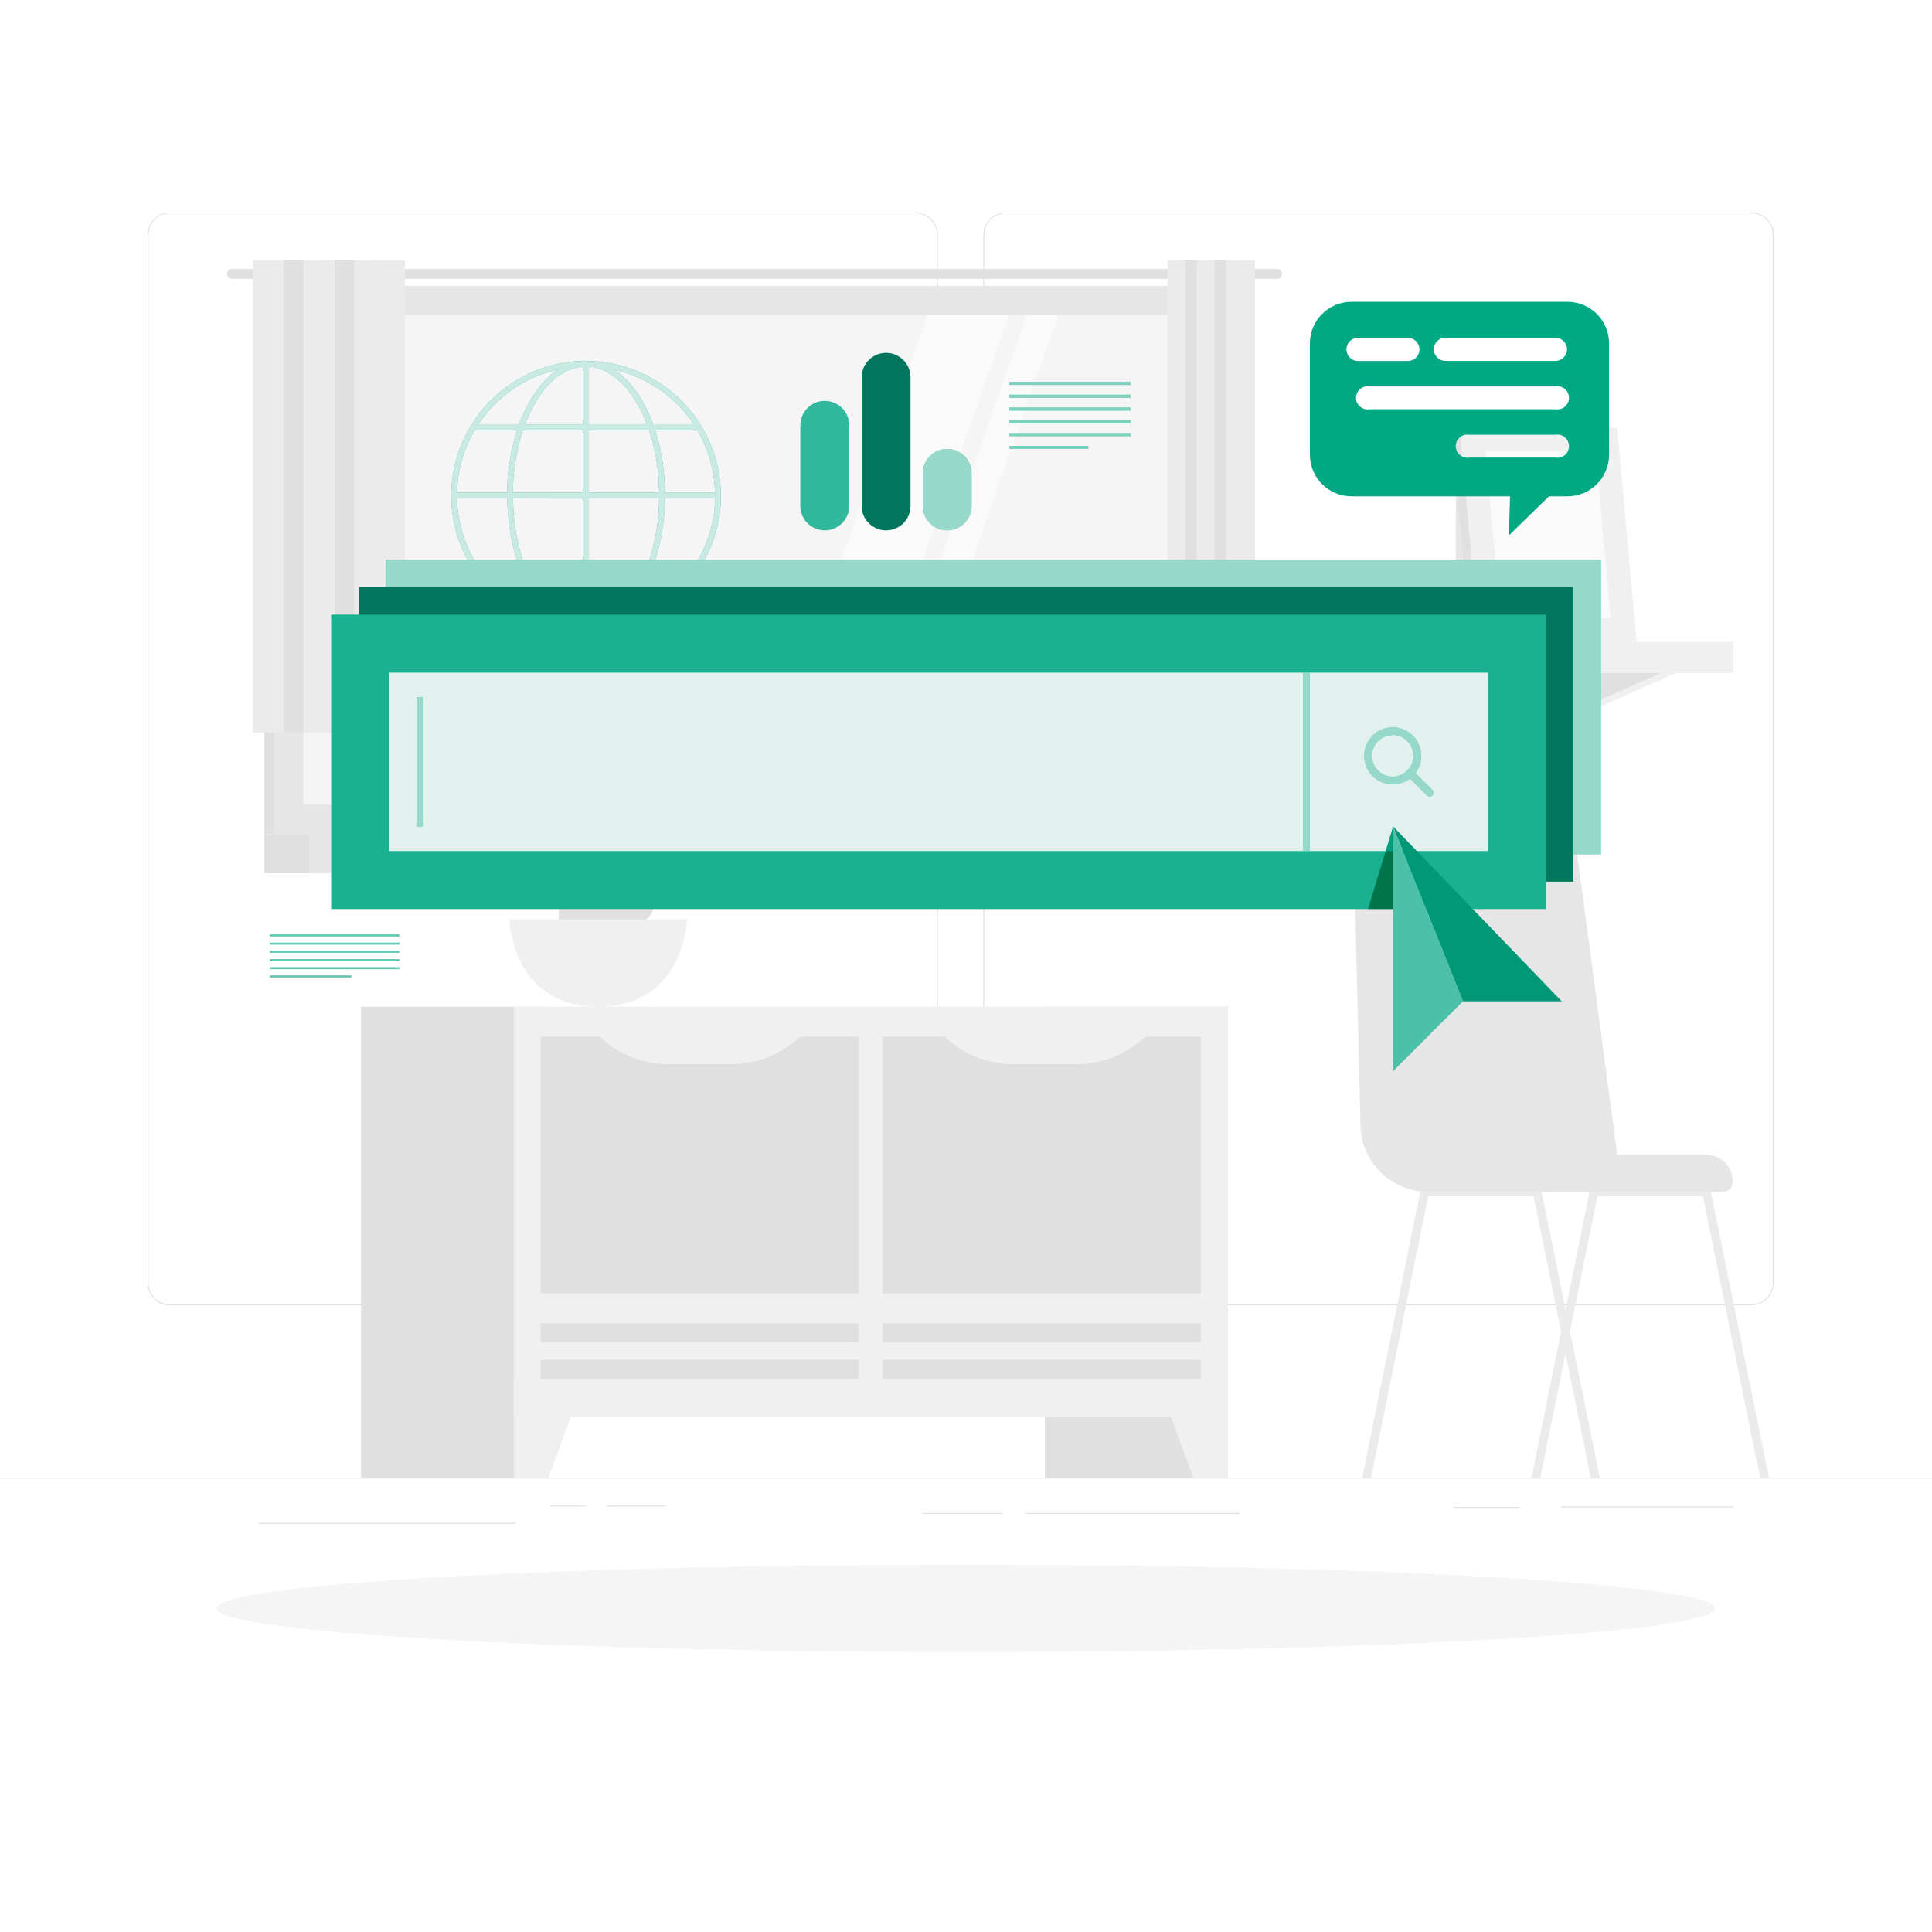
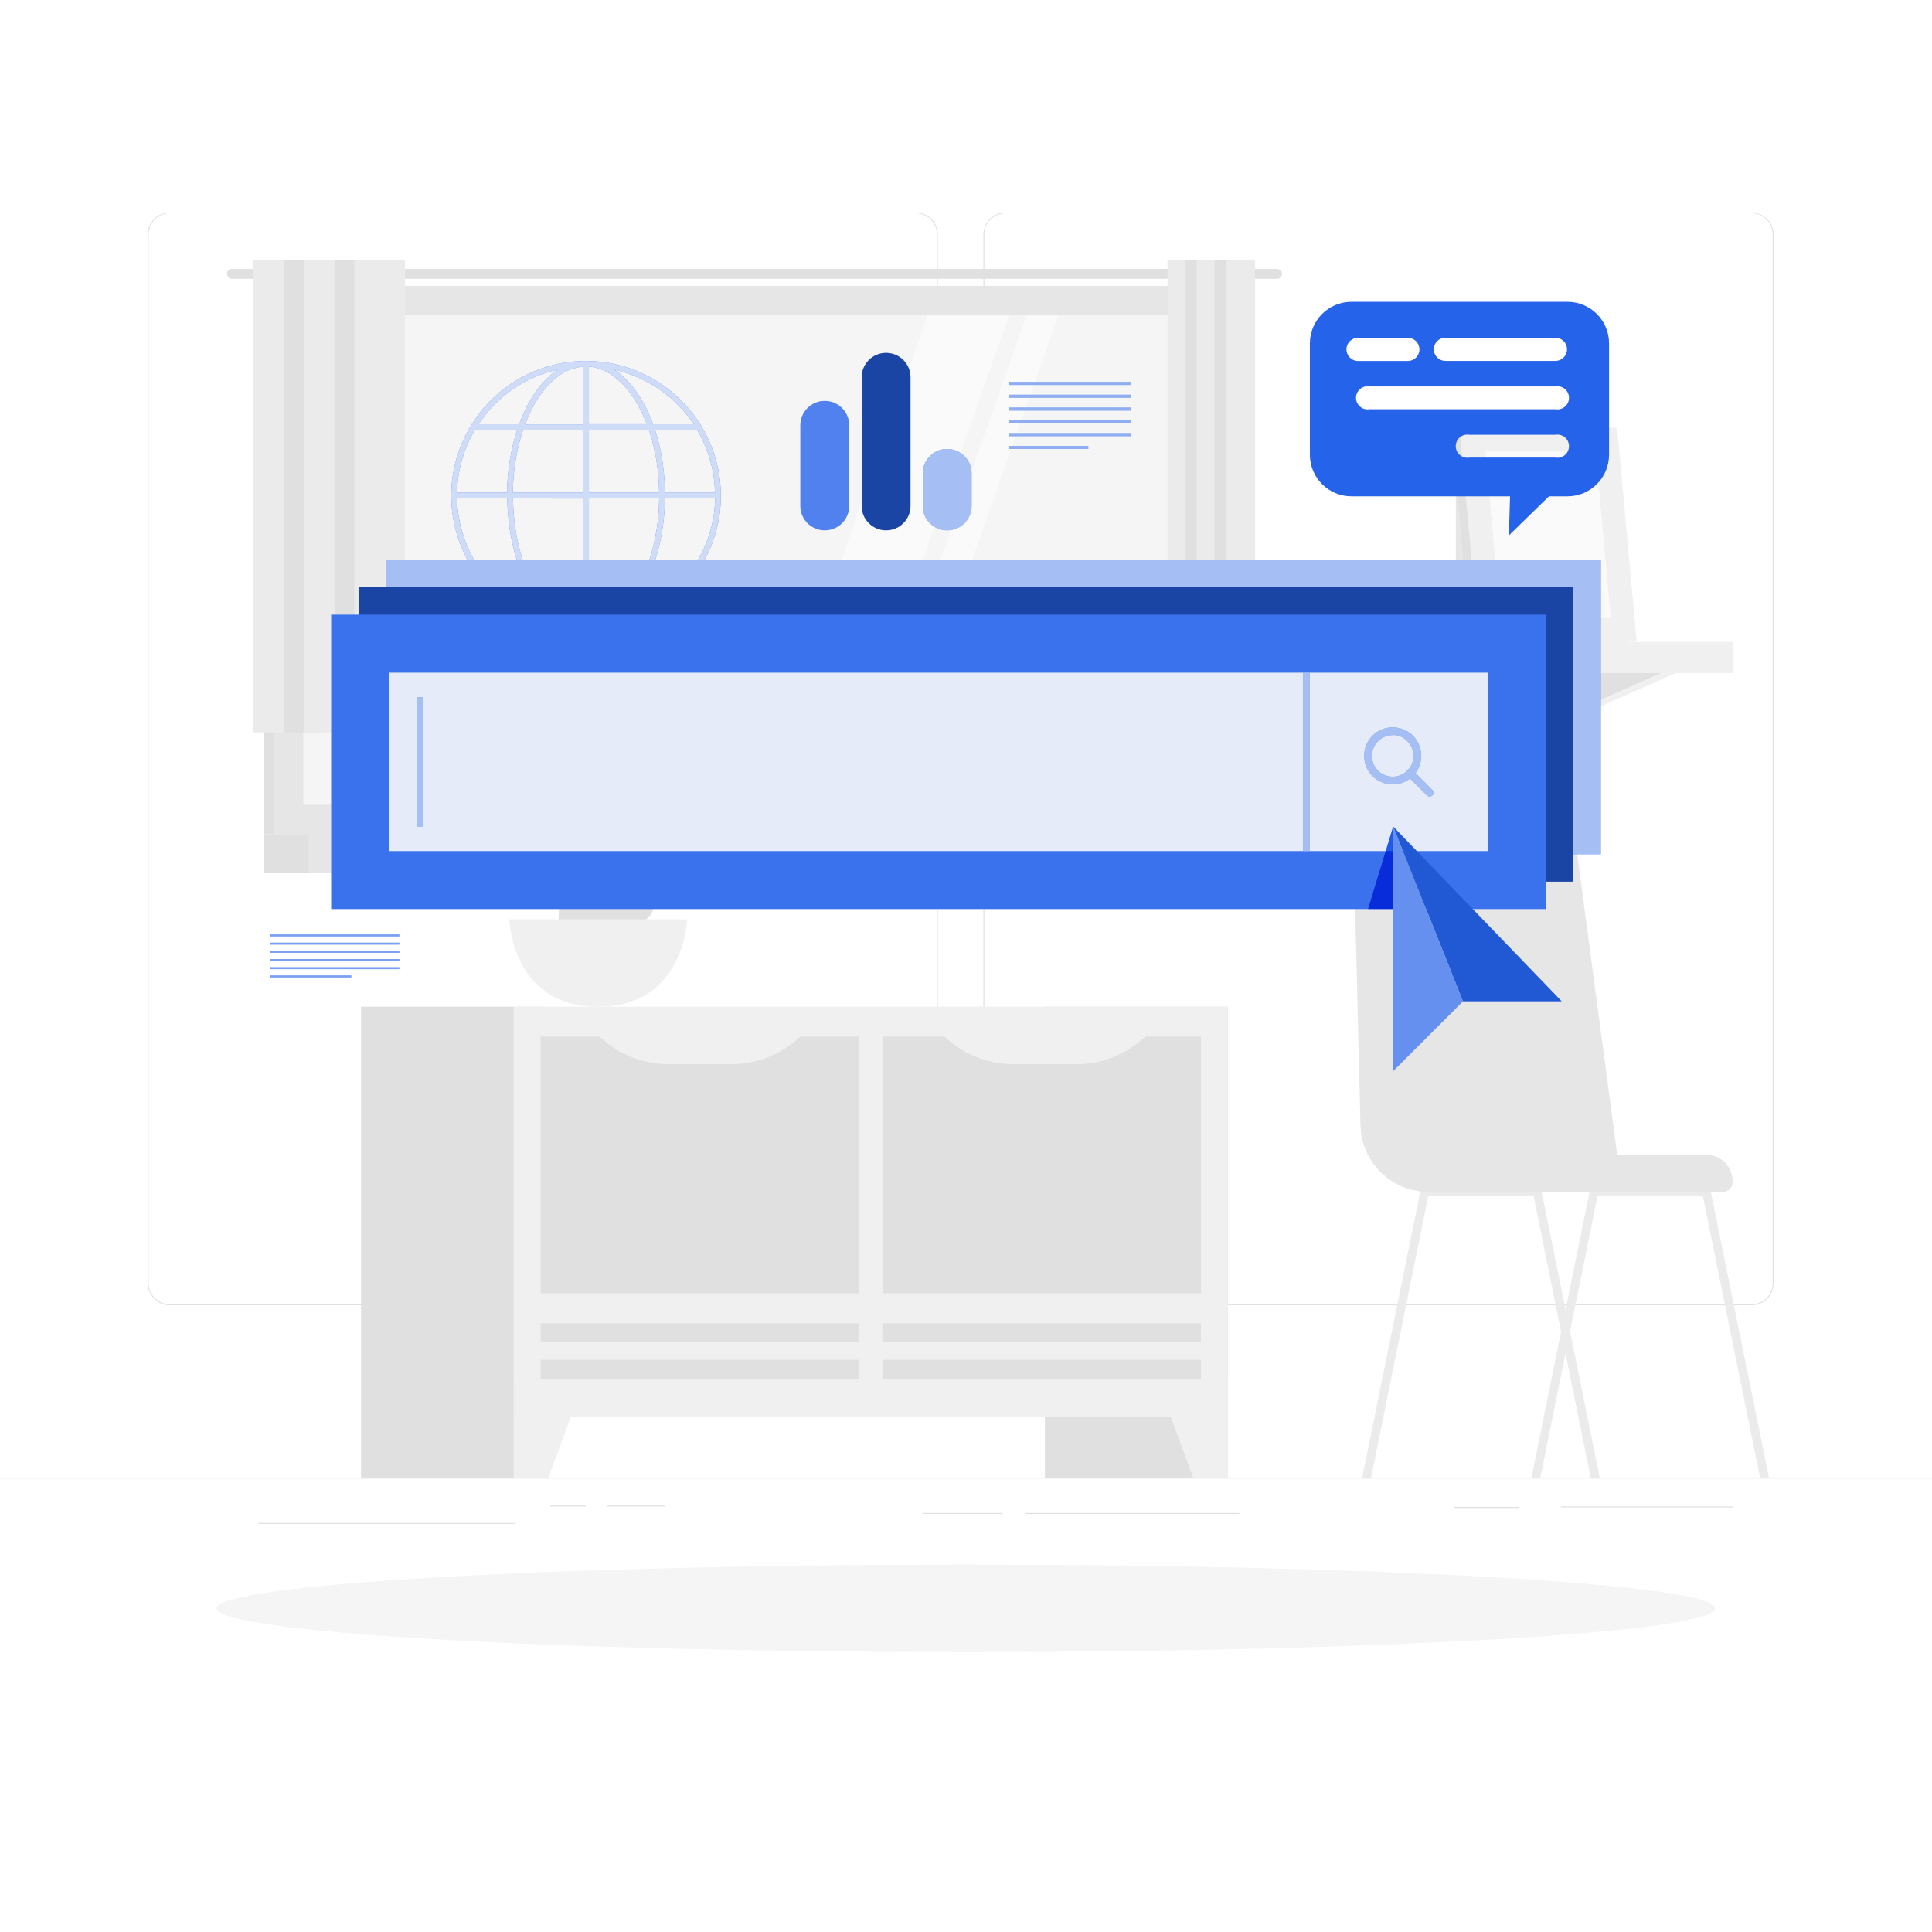
<svg xmlns="http://www.w3.org/2000/svg" viewBox="0 0 500 500">
  <g id="freepik--background-complete--inject-8">
    <rect y="382.4" width="500" height="0.25" style="fill:#e0e0e0" />
    <rect x="376.32" y="390" width="16.86" height="0.25" style="fill:#e0e0e0" />
    <rect x="404" y="389.88" width="44.56" height="0.25" style="fill:#e0e0e0" />
    <rect x="265.26" y="391.56" width="55.47" height="0.25" style="fill:#e0e0e0" />
    <rect x="238.78" y="391.56" width="20.72" height="0.25" style="fill:#e0e0e0" />
    <rect x="142.46" y="389.63" width="9.1" height="0.25" style="fill:#e0e0e0" />
    <rect x="157.11" y="389.63" width="15.04" height="0.25" style="fill:#e0e0e0" />
    <rect x="66.89" y="394.14" width="66.56" height="0.25" style="fill:#e0e0e0" />
    <path d="M237,337.8H43.91a5.71,5.71,0,0,1-5.7-5.71V60.66A5.71,5.71,0,0,1,43.91,55H237a5.71,5.71,0,0,1,5.71,5.71V332.09A5.71,5.71,0,0,1,237,337.8ZM43.91,55.2a5.46,5.46,0,0,0-5.45,5.46V332.09a5.46,5.46,0,0,0,5.45,5.46H237a5.47,5.47,0,0,0,5.46-5.46V60.66A5.47,5.47,0,0,0,237,55.2Z" style="fill:#e0e0e0" />
    <path d="M453.31,337.8H260.21a5.72,5.72,0,0,1-5.71-5.71V60.66A5.72,5.72,0,0,1,260.21,55h193.1A5.71,5.71,0,0,1,459,60.66V332.09A5.71,5.71,0,0,1,453.31,337.8ZM260.21,55.2a5.47,5.47,0,0,0-5.46,5.46V332.09a5.47,5.47,0,0,0,5.46,5.46h193.1a5.47,5.47,0,0,0,5.46-5.46V60.66a5.47,5.47,0,0,0-5.46-5.46Z" style="fill:#e0e0e0" />
    <rect x="270.43" y="260.54" width="47.36" height="121.86" style="fill:#e0e0e0" />
    <polygon points="308.79 382.4 317.79 382.4 317.79 356.81 299.36 356.81 308.79 382.4" style="fill:#f0f0f0" />
    <rect x="93.43" y="260.54" width="47.36" height="121.86" style="fill:#e0e0e0" />
    <rect x="132.94" y="260.54" width="184.84" height="106.16" style="fill:#f0f0f0" />
    <rect x="236.37" y="260.27" width="66.46" height="82.43" transform="translate(-31.89 571.08) rotate(-90)" style="fill:#e0e0e0" />
    <rect x="147.9" y="260.27" width="66.46" height="82.43" transform="translate(-120.35 482.62) rotate(-90)" style="fill:#e0e0e0" />
    <rect x="267.15" y="313.15" width="4.89" height="82.43" transform="translate(623.96 84.77) rotate(90)" style="fill:#e0e0e0" />
    <rect x="178.69" y="313.15" width="4.89" height="82.43" transform="translate(535.5 173.23) rotate(90)" style="fill:#e0e0e0" />
    <rect x="267.15" y="303.71" width="4.89" height="82.43" transform="translate(614.51 75.32) rotate(90)" style="fill:#e0e0e0" />
    <rect x="178.69" y="303.71" width="4.89" height="82.43" transform="translate(526.05 163.79) rotate(90)" style="fill:#e0e0e0" />
    <path d="M189.29,275.41H173a25.81,25.81,0,0,1-18.73-8.05H208A25.79,25.79,0,0,1,189.29,275.41Z" style="fill:#f0f0f0" />
    <path d="M278.58,275.41h-16.3a25.79,25.79,0,0,1-18.73-8.05h53.76A25.79,25.79,0,0,1,278.58,275.41Z" style="fill:#f0f0f0" />
    <polygon points="141.94 382.4 132.94 382.4 132.94 356.81 151.37 356.81 141.94 382.4" style="fill:#f0f0f0" />
    <rect x="68.35" y="73.99" width="248.42" height="141.9" style="fill:#e0e0e0" />
    <path d="M330.51,69.61H60a1.27,1.27,0,0,0-1.27,1.27h0A1.27,1.27,0,0,0,60,72.16H330.51a1.27,1.27,0,0,0,1.27-1.28h0A1.27,1.27,0,0,0,330.51,69.61Z" style="fill:#e0e0e0" />
    <rect x="70.89" y="73.99" width="251.32" height="141.9" style="fill:#e6e6e6" />
    <rect x="68.35" y="215.89" width="248.42" height="10.11" style="fill:#e0e0e0" />
    <rect x="79.95" y="215.89" width="251.32" height="10.11" style="fill:#e6e6e6" />
    <rect x="133.22" y="26.9" width="126.66" height="236.08" transform="translate(341.48 -51.61) rotate(90)" style="fill:#f5f5f5" />
    <polygon points="195.34 208.27 240.05 81.61 261.15 81.61 216.44 208.27 195.34 208.27" style="fill:#fafafa" />
    <polygon points="220.98 208.27 265.69 81.61 273.91 81.61 229.21 208.27 220.98 208.27" style="fill:#fafafa" />
    <rect x="250.77" y="144.46" width="126.66" height="0.97" transform="translate(459.04 -169.16) rotate(90)" style="fill:#e0e0e0" />
    <rect x="65.48" y="67.33" width="13.11" height="122.22" style="fill:#ebebeb" />
    <rect x="73.49" y="67.33" width="10.21" height="122.22" style="fill:#e0e0e0" />
    <rect x="78.59" y="67.33" width="13.11" height="122.22" style="fill:#ebebeb" />
    <rect x="86.6" y="67.33" width="10.21" height="122.22" style="fill:#e0e0e0" />
    <rect x="91.7" y="67.33" width="13.11" height="122.22" style="fill:#ebebeb" />
    <rect x="302.15" y="67.33" width="7.55" height="122.22" style="fill:#ebebeb" />
    <rect x="306.77" y="67.33" width="5.89" height="122.22" style="fill:#e0e0e0" />
    <rect x="309.71" y="67.33" width="7.55" height="122.22" style="fill:#ebebeb" />
    <rect x="314.32" y="67.33" width="5.89" height="122.22" style="fill:#e0e0e0" />
    <rect x="317.26" y="67.33" width="7.55" height="122.22" style="fill:#ebebeb" />
    <rect x="376.77" y="120.35" width="16.76" height="45.73" style="fill:#e6e6e6" />
    <polygon points="370.4 173.71 366.52 184.28 370.4 184.28 394.13 173.71 370.4 173.71" style="fill:#f0f0f0" />
    <polygon points="366.52 173.71 366.52 184.28 390.26 173.71 366.52 173.71" style="fill:#e0e0e0" />
    <polygon points="410.99 173.71 407.11 184.28 410.99 184.28 434.72 173.71 410.99 173.71" style="fill:#f0f0f0" />
    <polygon points="407.11 173.71 407.11 184.28 430.85 173.71 407.11 173.71" style="fill:#e0e0e0" />
    <rect x="349.1" y="166.15" width="25.81" height="8.05" transform="translate(724.02 340.35) rotate(180)" style="fill:#e0e0e0" />
    <rect x="374.91" y="166.15" width="73.65" height="8.05" style="fill:#f0f0f0" />
    <polygon points="421.45 166.08 380.66 166.08 375.61 110.67 416.4 110.67 421.45 166.08" style="fill:#e0e0e0" />
    <polygon points="423.56 166.08 382.77 166.08 377.73 110.67 418.52 110.67 423.56 166.08" style="fill:#f0f0f0" />
    <polygon points="388.35 159.95 384.42 116.8 412.94 116.8 416.87 159.95 388.35 159.95" style="fill:#fafafa" />
    <path d="M157.41,242.75s-17.59-30.31,6.81-54.44c0,0,6.37,4.15,6.27,9.73s-6.82,7-5.37,11.64,7.79,9.23,3.62,13.08.67,7.27.39,12S157.41,242.75,157.41,242.75Z" style="fill:#e0e0e0" />
    <path d="M158.74,245.52s7.13-34.31-23.63-49.52c0,0-4.73,5.95-2.88,11.21s8.67,4.49,8.77,9.36-4.48,11.21.68,13.55,1.66,7.12,3.42,11.5S158.74,245.52,158.74,245.52Z" style="fill:#e0e0e0" />
    <path d="M131.8,237.92s.58,22.62,23,22.62,23-22.62,23-22.62Z" style="fill:#f0f0f0" />
    <path d="M396.35,382.4h2.29l6.52-32.16,1.15-5.63,7.11-35h27.29L455.5,382.4h2.29l-15.07-74.18a1.12,1.12,0,0,0-1.1-.89H412.51a1.1,1.1,0,0,0-1.09.89L405.17,339,404,344.63Z" style="fill:#ebebeb" />
    <path d="M352.54,382.4h2.29l14.79-72.83h27.29L404,344.63l1.14,5.61,6.53,32.16H414l-7.67-37.79L405.17,339l-6.25-30.78a1.12,1.12,0,0,0-1.1-.89H368.71a1.12,1.12,0,0,0-1.1.89Z" style="fill:#ebebeb" />
    <path d="M419.81,308.45H369.67a17.59,17.59,0,0,1-17.58-17.23L350.22,215A12.81,12.81,0,0,1,363,202h31.43a12.81,12.81,0,0,1,12.73,11.36Z" style="fill:#e6e6e6" />
    <path d="M392.46,298.84h49.07a6.87,6.87,0,0,1,6.87,6.87v.24a2.5,2.5,0,0,1-2.5,2.5H392.46a0,0,0,0,1,0,0v-9.61A0,0,0,0,1,392.46,298.84Z" style="fill:#e6e6e6" />
  </g>
  <g id="freepik--Shadow--inject-8">
    <ellipse cx="250" cy="416.24" rx="193.89" ry="11.32" style="fill:#f5f5f5" />
  </g>
  <g id="freepik--Graphics--inject-8">
-     <path d="M186.55,128.28v0s0,0,0,0a33.71,33.71,0,0,0-.45-5.56,35,35,0,0,0-34.17-29.3h-.3a34.83,34.83,0,0,0-28.26,14.5c-.53.73-1,1.48-1.48,2.23a.86.86,0,0,0-.1.16,34.66,34.66,0,0,0-5,18v.07A34.88,34.88,0,0,0,180,148.63c.52-.73,1-1.47,1.47-2.23a.86.86,0,0,0,.1-.16A34.45,34.45,0,0,0,186.55,128.28Zm-68.27-.79a33,33,0,0,1,4.63-16.2h10.91a55.08,55.08,0,0,0-2.59,16.2Zm17.07-16.2h15.56v16.2H132.73A53.38,53.38,0,0,1,135.35,111.29Zm17.06-1.5V94.87a12.2,12.2,0,0,1,6,2.23c3.71,2.54,6.82,7,9,12.69Zm15.54,1.5a51.81,51.81,0,0,1,2.4,11.55c.15,1.56.22,3.11.24,4.65H152.41v-16.2Zm-19.24-16a10.57,10.57,0,0,1,2.2-.38v14.91h-15C138.71,102.28,143.25,96.8,148.71,95.26Zm2.2,33.73v16.2H135.38A51.25,51.25,0,0,1,133,133.64q-.21-2.34-.24-4.65Zm0,17.7v14.92a12.23,12.23,0,0,1-6-2.23c-3.7-2.54-6.81-7-9-12.69Zm3.7,14.53a10.45,10.45,0,0,1-2.2.38V146.69h15C164.61,154.2,160.07,159.69,154.61,161.22Zm-2.2-16V129h18.18a53.08,53.08,0,0,1-2.62,16.2ZM172.09,129h13a33.12,33.12,0,0,1-4.63,16.2H169.5A55.08,55.08,0,0,0,172.09,129Zm13-1.5h-13c0-1.58-.1-3.18-.25-4.79a52.89,52.89,0,0,0-2.29-11.41h10.89a33.41,33.41,0,0,1,4.19,11.6A35.91,35.91,0,0,1,185.05,127.49Zm-13.87-26.33a33.58,33.58,0,0,1,8.32,8.63H169c-2.24-6.19-5.61-11.09-9.74-13.93l-.32-.21A33.44,33.44,0,0,1,171.18,101.16Zm-26.87-5.49c-4.21,2.77-7.67,7.81-10,14.12H123.85l.73-1.07A33.19,33.19,0,0,1,144.31,95.67Zm-26,33.32h12.95c0,1.58.1,3.18.25,4.79a53.5,53.5,0,0,0,2.29,11.41H122.89a33.21,33.21,0,0,1-4.19-11.6A32.5,32.5,0,0,1,118.28,129Zm5.54,17.7h10.46c2.24,6.19,5.61,11.09,9.74,13.93l.33.21a33.62,33.62,0,0,1-20.53-14.14ZM159,160.81c4.2-2.76,7.66-7.81,10-14.12h10.48c-.24.36-.48.72-.73,1.07A33.15,33.15,0,0,1,159,160.81Z" style="fill:#00A884" />
+     <path d="M186.55,128.28v0s0,0,0,0a33.71,33.71,0,0,0-.45-5.56,35,35,0,0,0-34.17-29.3h-.3a34.83,34.83,0,0,0-28.26,14.5c-.53.73-1,1.48-1.48,2.23a.86.86,0,0,0-.1.16,34.66,34.66,0,0,0-5,18v.07A34.88,34.88,0,0,0,180,148.63c.52-.73,1-1.47,1.47-2.23a.86.86,0,0,0,.1-.16A34.45,34.45,0,0,0,186.55,128.28Zm-68.27-.79a33,33,0,0,1,4.63-16.2h10.91a55.08,55.08,0,0,0-2.59,16.2Zm17.07-16.2h15.56v16.2H132.73A53.38,53.38,0,0,1,135.35,111.29Zm17.06-1.5V94.87a12.2,12.2,0,0,1,6,2.23c3.71,2.54,6.82,7,9,12.69Zm15.54,1.5a51.81,51.81,0,0,1,2.4,11.55c.15,1.56.22,3.11.24,4.65H152.41v-16.2Zm-19.24-16a10.57,10.57,0,0,1,2.2-.38v14.91h-15C138.71,102.28,143.25,96.8,148.71,95.26Zm2.2,33.73v16.2H135.38A51.25,51.25,0,0,1,133,133.64q-.21-2.34-.24-4.65Zm0,17.7v14.92a12.23,12.23,0,0,1-6-2.23c-3.7-2.54-6.81-7-9-12.69Zm3.7,14.53a10.45,10.45,0,0,1-2.2.38V146.69h15C164.61,154.2,160.07,159.69,154.61,161.22Zm-2.2-16V129h18.18a53.08,53.08,0,0,1-2.62,16.2ZM172.09,129h13a33.12,33.12,0,0,1-4.63,16.2H169.5A55.08,55.08,0,0,0,172.09,129Zm13-1.5h-13c0-1.58-.1-3.18-.25-4.79a52.89,52.89,0,0,0-2.29-11.41h10.89a33.41,33.41,0,0,1,4.19,11.6A35.91,35.91,0,0,1,185.05,127.49Zm-13.87-26.33a33.58,33.58,0,0,1,8.32,8.63H169c-2.24-6.19-5.61-11.09-9.74-13.93l-.32-.21A33.44,33.44,0,0,1,171.18,101.16Zm-26.87-5.49c-4.21,2.77-7.67,7.81-10,14.12H123.85l.73-1.07A33.19,33.19,0,0,1,144.31,95.67Zm-26,33.32h12.95c0,1.58.1,3.18.25,4.79a53.5,53.5,0,0,0,2.29,11.41H122.89a33.21,33.21,0,0,1-4.19-11.6A32.5,32.5,0,0,1,118.28,129Zm5.54,17.7h10.46c2.24,6.19,5.61,11.09,9.74,13.93l.33.21a33.62,33.62,0,0,1-20.53-14.14ZM159,160.81c4.2-2.76,7.66-7.81,10-14.12h10.48c-.24.36-.48.72-.73,1.07A33.15,33.15,0,0,1,159,160.81Z" style="fill:#2563EB" />
    <path d="M186.55,128.28v0s0,0,0,0a33.71,33.71,0,0,0-.45-5.56,35,35,0,0,0-34.17-29.3h-.3a34.83,34.83,0,0,0-28.26,14.5c-.53.73-1,1.48-1.48,2.23a.86.86,0,0,0-.1.16,34.66,34.66,0,0,0-5,18v.07A34.88,34.88,0,0,0,180,148.63c.52-.73,1-1.47,1.47-2.23a.86.86,0,0,0,.1-.16A34.45,34.45,0,0,0,186.55,128.28Zm-68.27-.79a33,33,0,0,1,4.63-16.2h10.91a55.08,55.08,0,0,0-2.59,16.2Zm17.07-16.2h15.56v16.2H132.73A53.38,53.38,0,0,1,135.35,111.29Zm17.06-1.5V94.87a12.2,12.2,0,0,1,6,2.23c3.71,2.54,6.82,7,9,12.69Zm15.54,1.5a51.81,51.81,0,0,1,2.4,11.55c.15,1.56.22,3.11.24,4.65H152.41v-16.2Zm-19.24-16a10.57,10.57,0,0,1,2.2-.38v14.91h-15C138.71,102.28,143.25,96.8,148.71,95.26Zm2.2,33.73v16.2H135.38A51.25,51.25,0,0,1,133,133.64q-.21-2.34-.24-4.65Zm0,17.7v14.92a12.23,12.23,0,0,1-6-2.23c-3.7-2.54-6.81-7-9-12.69Zm3.7,14.53a10.45,10.45,0,0,1-2.2.38V146.69h15C164.61,154.2,160.07,159.69,154.61,161.22Zm-2.2-16V129h18.18a53.08,53.08,0,0,1-2.62,16.2ZM172.09,129h13a33.12,33.12,0,0,1-4.63,16.2H169.5A55.08,55.08,0,0,0,172.09,129Zm13-1.5h-13c0-1.58-.1-3.18-.25-4.79a52.89,52.89,0,0,0-2.29-11.41h10.89a33.41,33.41,0,0,1,4.19,11.6A35.91,35.91,0,0,1,185.05,127.49Zm-13.87-26.33a33.58,33.58,0,0,1,8.32,8.63H169c-2.24-6.19-5.61-11.09-9.74-13.93l-.32-.21A33.44,33.44,0,0,1,171.18,101.16Zm-26.87-5.49c-4.21,2.77-7.67,7.81-10,14.12H123.85l.73-1.07A33.19,33.19,0,0,1,144.31,95.67Zm-26,33.32h12.95c0,1.58.1,3.18.25,4.79a53.5,53.5,0,0,0,2.29,11.41H122.89a33.21,33.21,0,0,1-4.19-11.6A32.5,32.5,0,0,1,118.28,129Zm5.54,17.7h10.46c2.24,6.19,5.61,11.09,9.74,13.93l.33.21a33.62,33.62,0,0,1-20.53-14.14ZM159,160.81c4.2-2.76,7.66-7.81,10-14.12h10.48c-.24.36-.48.72-.73,1.07A33.15,33.15,0,0,1,159,160.81Z" style="fill:#fafafa;opacity:0.8" />
-     <rect x="99.89" y="144.9" width="314.4" height="76.18" style="fill:#00A884" />
+     <rect x="99.89" y="144.9" width="314.4" height="76.18" style="fill:#2563EB" />
    <rect x="99.89" y="144.9" width="314.4" height="76.18" style="fill:#fafafa;opacity:0.6" />
-     <rect x="92.8" y="151.99" width="314.4" height="76.18" style="fill:#00A884" />
+     <rect x="92.8" y="151.99" width="314.4" height="76.18" style="fill:#2563EB" />
    <rect x="92.8" y="151.99" width="314.4" height="76.18" style="opacity:0.3" />
-     <rect x="85.71" y="159.08" width="314.4" height="76.18" style="fill:#00A884" />
+     <rect x="85.71" y="159.08" width="314.4" height="76.18" style="fill:#2563EB" />
    <rect x="85.71" y="159.08" width="314.4" height="76.18" style="fill:#fafafa;opacity:0.1" />
-     <rect x="219.83" y="54.97" width="46.18" height="284.4" transform="translate(440.08 -45.75) rotate(90)" style="fill:#00A884" />
+     <rect x="219.83" y="54.97" width="46.18" height="284.4" transform="translate(440.08 -45.75) rotate(90)" style="fill:#2563EB" />
    <rect x="219.83" y="54.97" width="46.18" height="284.4" transform="translate(440.08 -45.75) rotate(90)" style="fill:#fafafa;opacity:0.9" />
-     <rect x="315.01" y="196.33" width="46.18" height="1.67" transform="translate(140.94 535.27) rotate(-90)" style="fill:#00A884" />
+     <rect x="315.01" y="196.33" width="46.18" height="1.67" transform="translate(140.94 535.27) rotate(-90)" style="fill:#2563EB" />
    <rect x="315.01" y="196.33" width="46.18" height="1.67" transform="translate(140.94 535.27) rotate(-90)" style="fill:#fafafa;opacity:0.6" />
-     <rect x="91.91" y="196.33" width="33.44" height="1.67" transform="translate(-88.53 305.8) rotate(-90)" style="fill:#00A884" />
+     <rect x="91.91" y="196.33" width="33.44" height="1.67" transform="translate(-88.53 305.8) rotate(-90)" style="fill:#2563EB" />
    <rect x="91.91" y="196.33" width="33.44" height="1.67" transform="translate(-88.53 305.8) rotate(-90)" style="fill:#fafafa;opacity:0.6" />
-     <path d="M360.43,203a7.38,7.38,0,1,1,5.22-12.6h0a7.38,7.38,0,0,1-5.22,12.6Zm0-12.75a5.38,5.38,0,1,0,3.8,1.57h0A5.33,5.33,0,0,0,360.43,190.2Z" style="fill:#00A884" />
-     <path d="M370,206.14a1,1,0,0,1-.71-.3l-5.05-5.05a1,1,0,1,1,1.41-1.41l5.05,5.05a1,1,0,0,1,0,1.41A1,1,0,0,1,370,206.14Z" style="fill:#00A884" />
+     <path d="M360.43,203a7.38,7.38,0,1,1,5.22-12.6h0a7.38,7.38,0,0,1-5.22,12.6Zm0-12.75a5.38,5.38,0,1,0,3.8,1.57h0A5.33,5.33,0,0,0,360.43,190.2Z" style="fill:#2563EB" />
+     <path d="M370,206.14a1,1,0,0,1-.71-.3l-5.05-5.05a1,1,0,1,1,1.41-1.41l5.05,5.05a1,1,0,0,1,0,1.41A1,1,0,0,1,370,206.14Z" style="fill:#2563EB" />
    <g style="opacity:0.6">
      <path d="M360.43,203a7.38,7.38,0,1,1,5.22-12.6h0a7.38,7.38,0,0,1-5.22,12.6Zm0-12.75a5.38,5.38,0,1,0,3.8,1.57h0A5.33,5.33,0,0,0,360.43,190.2Z" style="fill:#fafafa" />
      <path d="M370,206.14a1,1,0,0,1-.71-.3l-5.05-5.05a1,1,0,1,1,1.41-1.41l5.05,5.05a1,1,0,0,1,0,1.41A1,1,0,0,1,370,206.14Z" style="fill:#fafafa" />
    </g>
-     <rect x="261.15" y="98.85" width="31.44" height="0.78" style="fill:#00A884" />
-     <rect x="261.15" y="102.16" width="31.44" height="0.78" style="fill:#00A884" />
-     <rect x="261.15" y="105.48" width="31.44" height="0.78" style="fill:#00A884" />
-     <rect x="261.15" y="108.79" width="31.44" height="0.78" style="fill:#00A884" />
-     <rect x="261.15" y="112.1" width="31.44" height="0.78" style="fill:#00A884" />
-     <rect x="261.15" y="115.42" width="20.5" height="0.78" style="fill:#00A884" />
+     <rect x="261.15" y="98.85" width="31.44" height="0.78" style="fill:#2563EB" />
+     <rect x="261.15" y="102.16" width="31.44" height="0.78" style="fill:#2563EB" />
+     <rect x="261.15" y="105.48" width="31.44" height="0.78" style="fill:#2563EB" />
+     <rect x="261.15" y="108.79" width="31.44" height="0.78" style="fill:#2563EB" />
+     <rect x="261.15" y="112.1" width="31.44" height="0.78" style="fill:#2563EB" />
+     <rect x="261.15" y="115.42" width="20.5" height="0.78" style="fill:#2563EB" />
    <g style="opacity:0.5">
      <rect x="261.15" y="98.85" width="31.44" height="0.78" style="fill:#fafafa" />
      <rect x="261.15" y="102.16" width="31.44" height="0.78" style="fill:#fafafa" />
      <rect x="261.15" y="105.48" width="31.44" height="0.78" style="fill:#fafafa" />
      <rect x="261.15" y="108.79" width="31.44" height="0.78" style="fill:#fafafa" />
      <rect x="261.15" y="112.1" width="31.44" height="0.78" style="fill:#fafafa" />
      <rect x="261.15" y="115.42" width="20.5" height="0.78" style="fill:#fafafa" />
    </g>
-     <rect x="69.85" y="241.84" width="33.5" height="0.5" style="fill:#00A884" />
-     <rect x="69.85" y="243.96" width="33.5" height="0.5" style="fill:#00A884" />
-     <rect x="69.85" y="246.08" width="33.5" height="0.5" style="fill:#00A884" />
-     <rect x="69.85" y="248.2" width="33.5" height="0.5" style="fill:#00A884" />
-     <rect x="69.85" y="250.32" width="33.5" height="0.5" style="fill:#00A884" />
-     <rect x="69.85" y="252.45" width="21.06" height="0.5" style="fill:#00A884" />
+     <rect x="69.85" y="241.84" width="33.5" height="0.5" style="fill:#2563EB" />
+     <rect x="69.85" y="243.96" width="33.5" height="0.5" style="fill:#2563EB" />
+     <rect x="69.85" y="246.08" width="33.5" height="0.5" style="fill:#2563EB" />
+     <rect x="69.85" y="248.2" width="33.5" height="0.5" style="fill:#2563EB" />
+     <rect x="69.85" y="250.32" width="33.5" height="0.5" style="fill:#2563EB" />
+     <rect x="69.85" y="252.45" width="21.06" height="0.5" style="fill:#2563EB" />
    <g style="opacity:0.4">
      <rect x="69.85" y="241.84" width="33.5" height="0.5" style="fill:#fafafa" />
      <rect x="69.85" y="243.96" width="33.5" height="0.5" style="fill:#fafafa" />
      <rect x="69.85" y="246.08" width="33.5" height="0.5" style="fill:#fafafa" />
      <rect x="69.85" y="248.2" width="33.5" height="0.5" style="fill:#fafafa" />
      <rect x="69.85" y="250.32" width="33.5" height="0.5" style="fill:#fafafa" />
      <rect x="69.85" y="252.45" width="21.06" height="0.5" style="fill:#fafafa" />
    </g>
-     <path d="M213.45,103.76h0a6.32,6.32,0,0,0-6.32,6.32v20.85a6.32,6.32,0,0,0,6.32,6.32h0a6.32,6.32,0,0,0,6.32-6.32V110.08A6.32,6.32,0,0,0,213.45,103.76Z" style="fill:#00A884" />
+     <path d="M213.45,103.76h0a6.32,6.32,0,0,0-6.32,6.32v20.85a6.32,6.32,0,0,0,6.32,6.32h0a6.32,6.32,0,0,0,6.32-6.32V110.08A6.32,6.32,0,0,0,213.45,103.76Z" style="fill:#2563EB" />
    <path d="M213.45,103.76h0a6.32,6.32,0,0,0-6.32,6.32v20.85a6.32,6.32,0,0,0,6.32,6.32h0a6.32,6.32,0,0,0,6.32-6.32V110.08A6.32,6.32,0,0,0,213.45,103.76Z" style="fill:#fafafa;opacity:0.2" />
-     <path d="M229.29,91.33h0A6.32,6.32,0,0,0,223,97.65v33.28a6.32,6.32,0,0,0,6.32,6.32h0a6.32,6.32,0,0,0,6.32-6.32V97.65A6.32,6.32,0,0,0,229.29,91.33Z" style="fill:#00A884" />
+     <path d="M229.29,91.33h0A6.32,6.32,0,0,0,223,97.65v33.28a6.32,6.32,0,0,0,6.32,6.32h0a6.32,6.32,0,0,0,6.32-6.32V97.65A6.32,6.32,0,0,0,229.29,91.33Z" style="fill:#2563EB" />
    <path d="M229.29,91.33h0A6.32,6.32,0,0,0,223,97.65v33.28a6.32,6.32,0,0,0,6.32,6.32h0a6.32,6.32,0,0,0,6.32-6.32V97.65A6.32,6.32,0,0,0,229.29,91.33Z" style="opacity:0.3" />
-     <path d="M245.12,116.19h0a6.32,6.32,0,0,0-6.32,6.32v8.42a6.32,6.32,0,0,0,6.32,6.32h0a6.32,6.32,0,0,0,6.33-6.32v-8.42A6.32,6.32,0,0,0,245.12,116.19Z" style="fill:#00A884" />
+     <path d="M245.12,116.19h0a6.32,6.32,0,0,0-6.32,6.32v8.42a6.32,6.32,0,0,0,6.32,6.32h0a6.32,6.32,0,0,0,6.33-6.32v-8.42A6.32,6.32,0,0,0,245.12,116.19Z" style="fill:#2563EB" />
    <path d="M245.12,116.19h0a6.32,6.32,0,0,0-6.32,6.32v8.42a6.32,6.32,0,0,0,6.32,6.32h0a6.32,6.32,0,0,0,6.33-6.32v-8.42A6.32,6.32,0,0,0,245.12,116.19Z" style="fill:#fafafa;opacity:0.6" />
-     <polyline points="378.61 259.13 404.16 259.13 360.54 213.89 360.54 213.89 378.61 259.13" style="fill:#00A884" />
+     <polyline points="378.61 259.13 404.16 259.13 360.54 213.89 360.54 213.89 378.61 259.13" style="fill:#2563EB" />
    <g style="opacity:0.1">
      <polyline points="378.61 259.13 404.16 259.13 360.54 213.89 360.54 213.89 378.61 259.13" />
    </g>
-     <polygon points="354.05 235.25 360.54 213.89 364.22 235.25 354.05 235.25" style="fill:#00A884;mix-blend-mode:multiply" />
-     <polygon points="360.54 213.89 360.54 277.19 365.06 272.68 378.61 259.13 360.54 213.89" style="fill:#00A884" />
+     <polygon points="354.05 235.25 360.54 213.89 364.22 235.25 354.05 235.25" style="fill:#2563EB;mix-blend-mode:multiply" />
+     <polygon points="360.54 213.89 360.54 277.19 365.06 272.68 378.61 259.13 360.54 213.89" style="fill:#2563EB" />
    <polygon points="360.54 213.89 360.54 277.19 365.06 272.68 378.61 259.13 360.54 213.89" style="fill:#fafafa;opacity:0.3" />
-     <path d="M405.72,78.11h-56A10.76,10.76,0,0,0,339,88.82v28.92a10.76,10.76,0,0,0,10.71,10.71h41.09l-.3,10.11,10.37-10.11h4.83a10.76,10.76,0,0,0,10.72-10.71V88.82A10.76,10.76,0,0,0,405.72,78.11ZM348.46,90.43a3,3,0,0,1,3-3h12.89a3,3,0,0,1,0,6H351.45A3,3,0,0,1,348.46,90.43Zm54.08,28H380.26a3,3,0,1,1,0-5.91h22.28a3,3,0,1,1,0,5.91Zm0-12.51H354.45a3,3,0,1,1,0-5.91h48.09a3,3,0,1,1,0,5.91Zm0-12.51H374.07a3,3,0,0,1,0-6h28.47a3,3,0,0,1,0,6Z" style="fill:#00A884" />
+     <path d="M405.72,78.11h-56A10.76,10.76,0,0,0,339,88.82v28.92a10.76,10.76,0,0,0,10.71,10.71h41.09l-.3,10.11,10.37-10.11h4.83a10.76,10.76,0,0,0,10.72-10.71V88.82A10.76,10.76,0,0,0,405.72,78.11ZM348.46,90.43a3,3,0,0,1,3-3h12.89a3,3,0,0,1,0,6H351.45A3,3,0,0,1,348.46,90.43Zm54.08,28H380.26a3,3,0,1,1,0-5.91h22.28a3,3,0,1,1,0,5.91Zm0-12.51H354.45a3,3,0,1,1,0-5.91h48.09a3,3,0,1,1,0,5.91Zm0-12.51H374.07a3,3,0,0,1,0-6h28.47a3,3,0,0,1,0,6Z" style="fill:#2563EB" />
  </g>
</svg>
